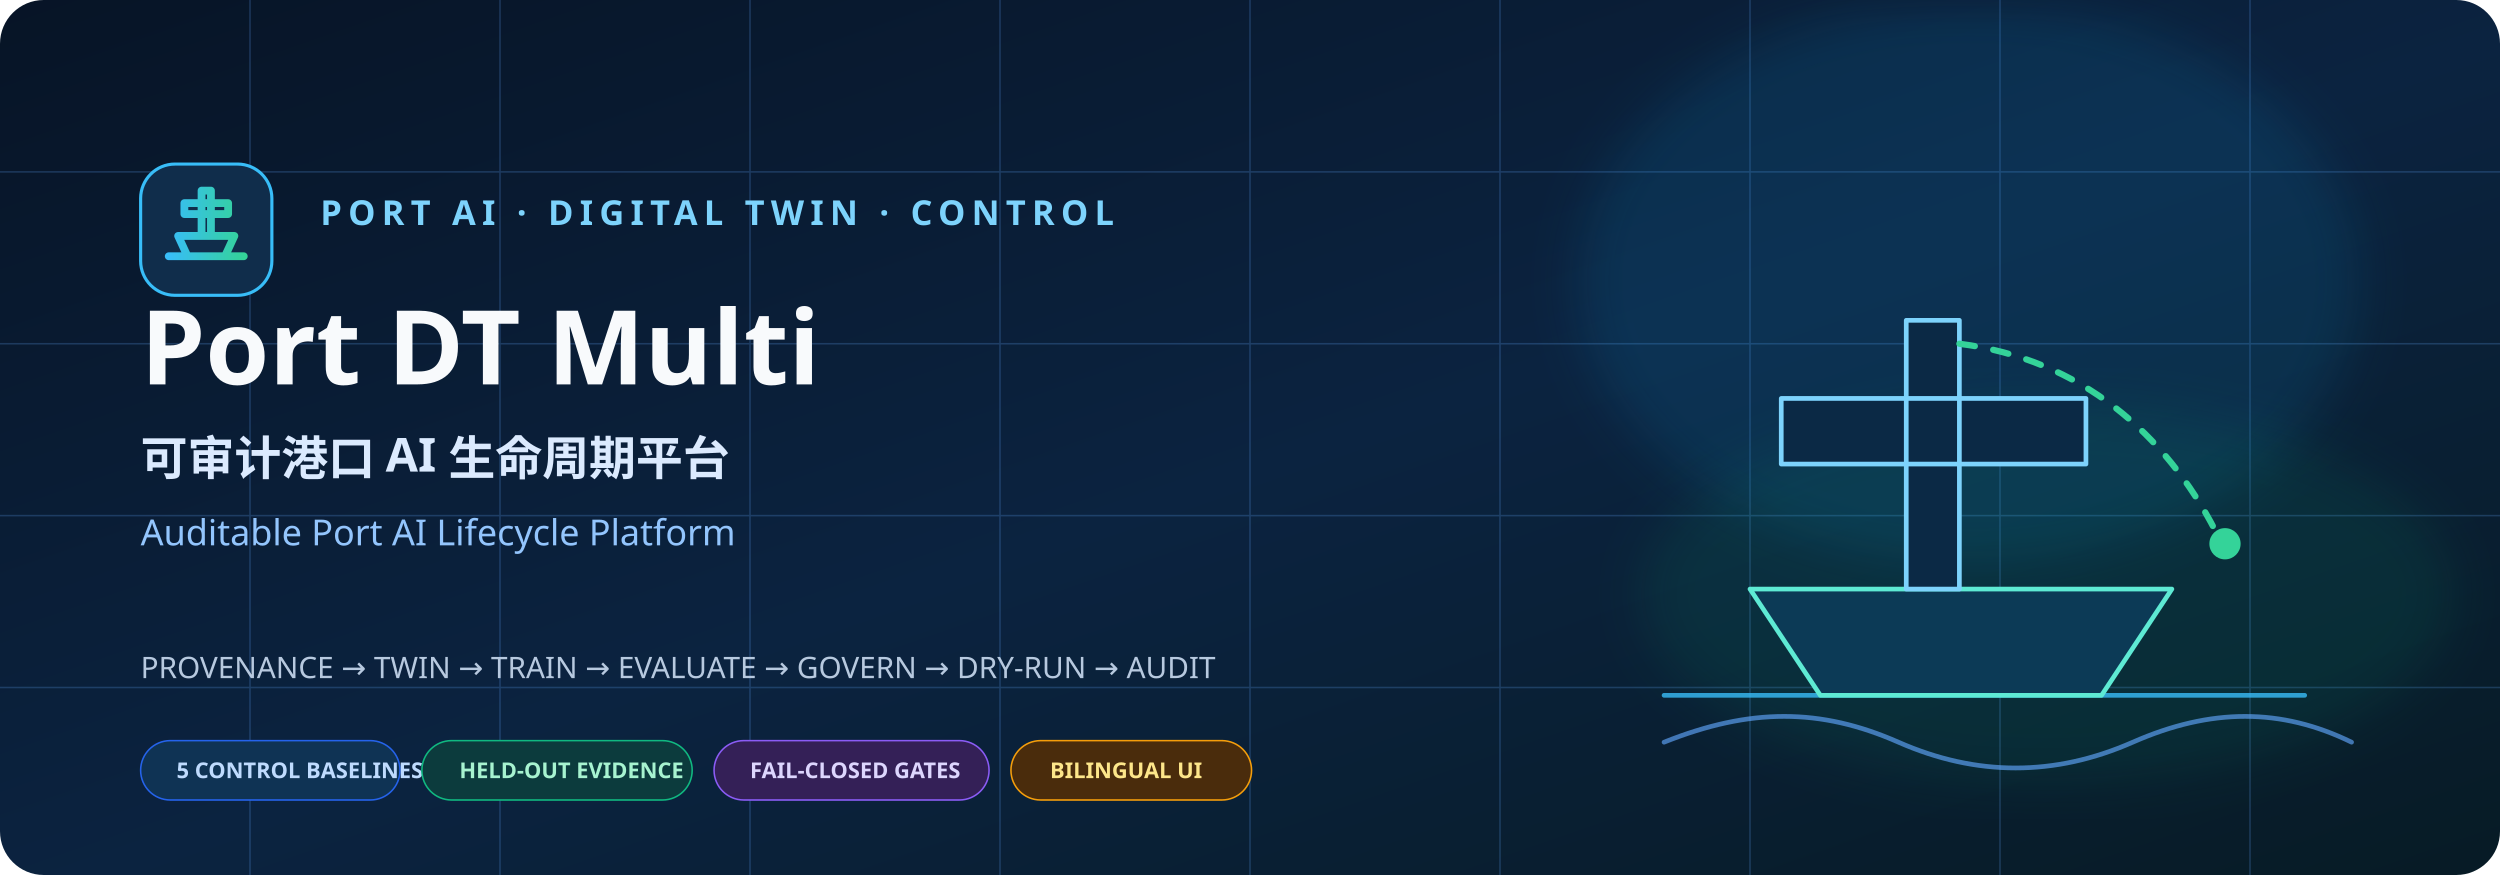
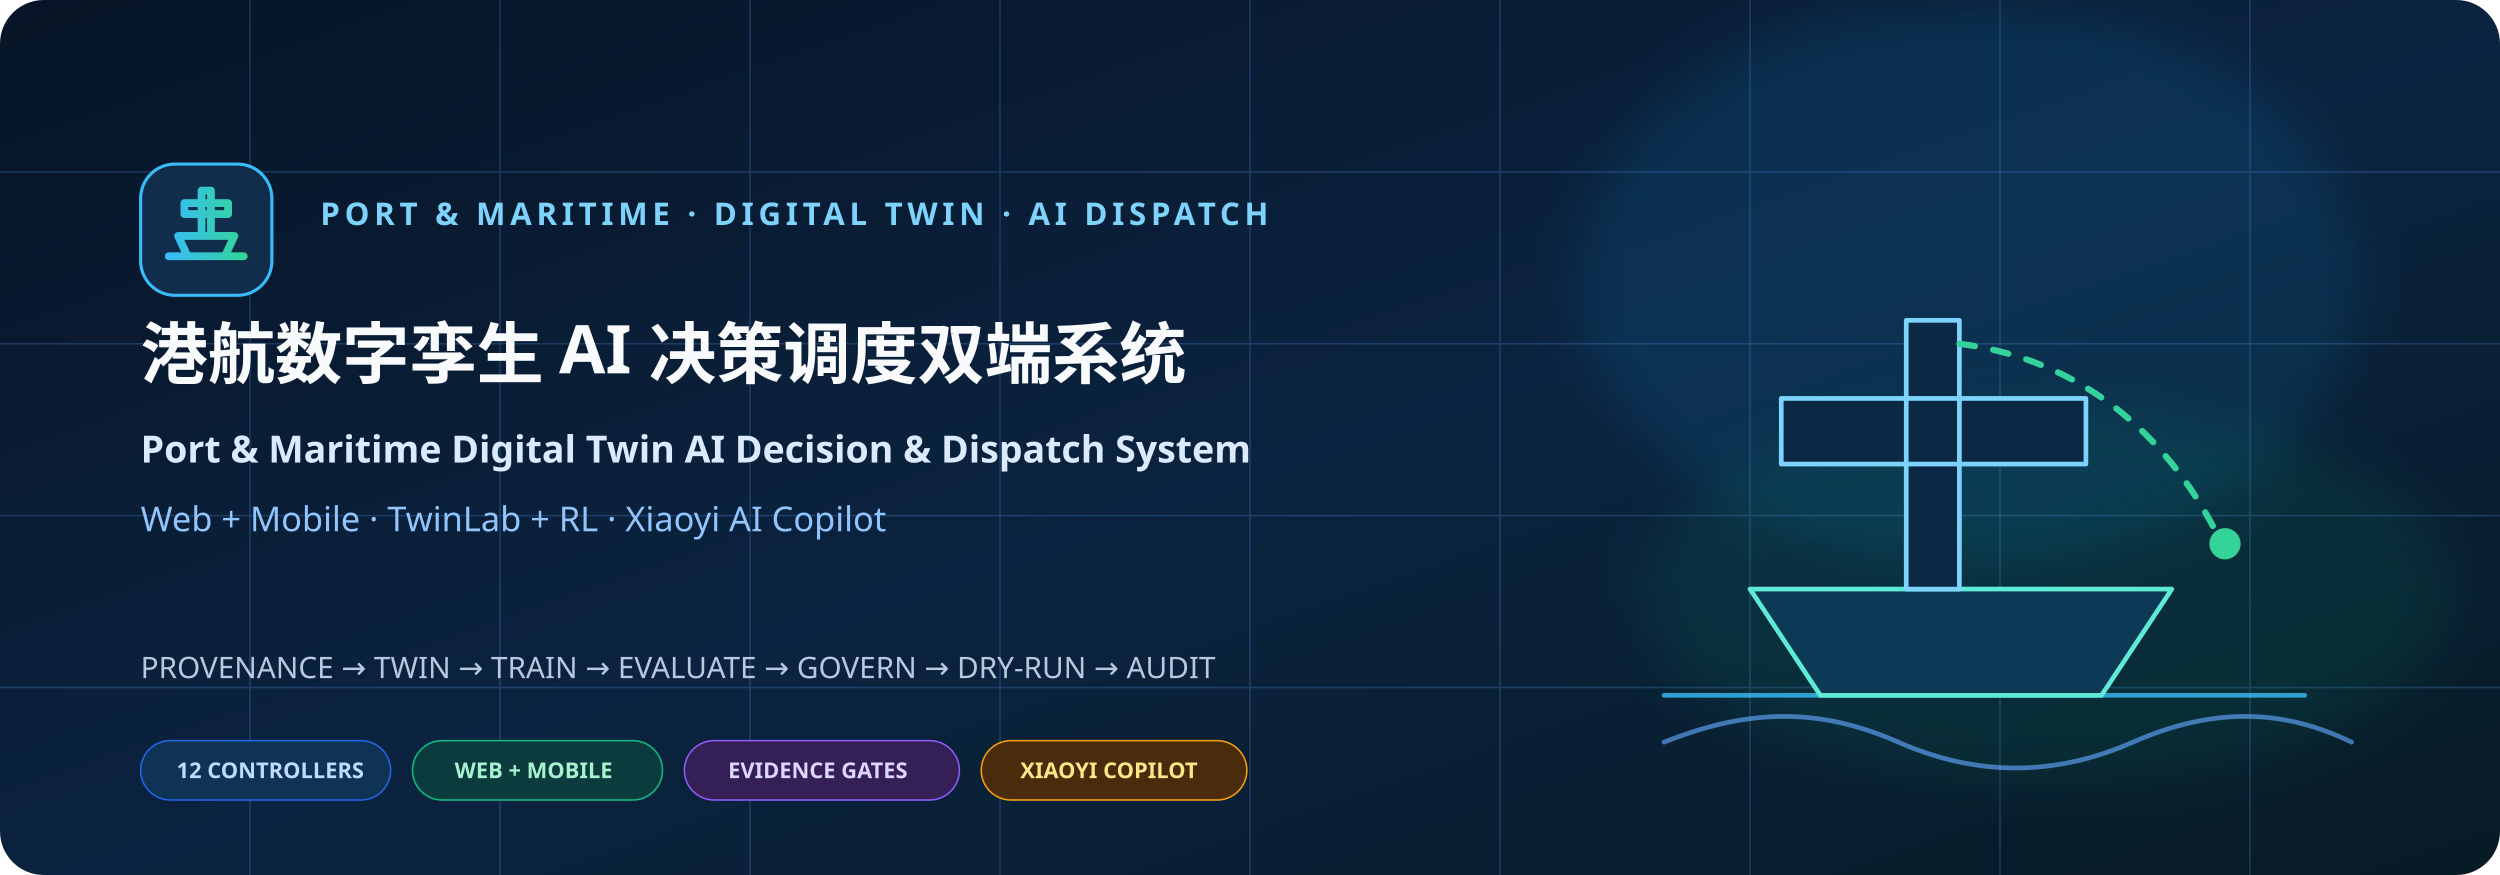
<svg xmlns="http://www.w3.org/2000/svg" width="1600" height="560" viewBox="0 0 1600 560" role="img" aria-labelledby="title desc">
  <defs>
    <linearGradient id="bg" x1="0" y1="0" x2="1" y2="1">
      <stop stop-color="#071426" />
      <stop offset="0.52" stop-color="#0b2340" />
      <stop offset="1" stop-color="#071b25" />
    </linearGradient>
    <linearGradient id="cyan" x1="0" y1="0" x2="1" y2="0">
      <stop stop-color="#38bdf8" />
      <stop offset="1" stop-color="#34d399" />
    </linearGradient>
    <filter id="glow">
      <feGaussianBlur stdDeviation="16" />
    </filter>
  </defs>
  <rect width="1600" height="560" rx="28" fill="url(#bg)" />
  <g opacity=".23" stroke="#60a5fa" stroke-width="1">
    <path d="M0 110h1600M0 220h1600M0 330h1600M0 440h1600" />
    <path d="M160 0v560M320 0v560M480 0v560M640 0v560M800 0v560M960 0v560M1120 0v560M1280 0v560M1440 0v560" />
  </g>
  <ellipse cx="1260" cy="180" rx="250" ry="180" fill="#0ea5e9" opacity=".12" filter="url(#glow)" />
  <ellipse cx="1310" cy="380" rx="260" ry="120" fill="#10b981" opacity=".1" filter="url(#glow)" />
  <g transform="translate(90 105)">
    <rect width="84" height="84" rx="22" fill="#102d4b" stroke="#38bdf8" stroke-width="2" />
    <path d="M18 59h48M24 46h36l-6 13H30zM39 17h6v29h-6zM28 25h28v7H28z" fill="none" stroke="url(#cyan)" stroke-width="5" stroke-linecap="round" stroke-linejoin="round" />
  </g>
-   <text x="205" y="144" fill="#7dd3fc" font-family="ui-sans-serif,system-ui" font-size="22" font-weight="700" letter-spacing="4">PORT AI · DIGITAL TWIN · CONTROL</text>
-   <text x="90" y="246" fill="#f8fafc" font-family="ui-sans-serif,system-ui" font-size="66" font-weight="850">Port DT Multi</text>
-   <text x="90" y="304" fill="#dbeafe" font-family="ui-sans-serif,system-ui" font-size="30" font-weight="650">可审计港口 AI 生命周期平台</text>
-   <text x="90" y="349" fill="#93c5fd" font-family="ui-sans-serif,system-ui" font-size="23">Auditable Port AI Lifecycle Platform</text>
+   <text x="205" y="144" fill="#7dd3fc" font-family="ui-sans-serif,system-ui" font-size="20" font-weight="700" letter-spacing="3">PORT &amp; MARITIME · DIGITAL TWIN · AI DISPATCH</text>
+   <text x="90" y="242" fill="#f8fafc" font-family="ui-sans-serif,system-ui" font-size="43" font-weight="850">港航数字孪生 AI 决策调度双端系统</text>
+   <text x="90" y="296" fill="#dbeafe" font-family="ui-sans-serif,system-ui" font-size="24" font-weight="650">Port &amp; Maritime Digital Twin AI Decision &amp; Dispatch System</text>
+   <text x="90" y="340" fill="#93c5fd" font-family="ui-sans-serif,system-ui" font-size="22">Web + Mobile · TwinLab + RL · Xiaoyi AI Copilot</text>
  <path d="M90 387h740" stroke="url(#cyan)" stroke-width="3" />
  <text x="90" y="434" fill="#b7c9df" font-family="ui-sans-serif,system-ui" font-size="19">PROVENANCE → TWIN → TRAIN → EVALUATE → GOVERN → DRY-RUN → AUDIT</text>
  <g transform="translate(1010 95)" fill="none" stroke-linecap="round" stroke-linejoin="round">
    <path d="M55 350h410" stroke="#38bdf8" stroke-width="3" opacity=".8" />
    <path d="M110 282h270l-45 68H155z" fill="#0c3a56" stroke="#5eead4" stroke-width="3" />
    <path d="M210 110h34v172h-34zM130 160h195v42H130z" fill="#0b2945" stroke="#7dd3fc" stroke-width="3" />
    <path d="M244 125c78 10 132 58 164 120" stroke="#34d399" stroke-width="4" stroke-dasharray="10 12" />
    <circle cx="414" cy="253" r="10" fill="#34d399" stroke="none" />
    <path d="M55 380c55-22 100-22 150 0s100 22 150 0 95-22 140 0" stroke="#60a5fa" stroke-width="3" opacity=".65" />
  </g>
  <g font-family="ui-sans-serif,system-ui" font-size="14" font-weight="700">
-     <rect x="90" y="474" width="166" height="38" rx="19" fill="#0f3354" stroke="#2563eb" />
-     <text x="113" y="498" fill="#bfdbfe">5 CONTROL BASELINES</text>
-     <rect x="270" y="474" width="173" height="38" rx="19" fill="#0c3b3d" stroke="#10b981" />
-     <text x="294" y="498" fill="#a7f3d0">HELD-OUT EVIDENCE</text>
-     <rect x="457" y="474" width="176" height="38" rx="19" fill="#342057" stroke="#8b5cf6" />
-     <text x="480" y="498" fill="#ddd6fe">FAIL-CLOSED GATES</text>
-     <rect x="647" y="474" width="154" height="38" rx="19" fill="#4a2c0c" stroke="#f59e0b" />
-     <text x="672" y="498" fill="#fde68a">BILINGUAL UI</text>
+     <rect x="90" y="474" width="160" height="38" rx="19" fill="#0f3354" stroke="#2563eb" />
+     <text x="113" y="498" fill="#bfdbfe">12 CONTROLLERS</text>
+     <rect x="264" y="474" width="160" height="38" rx="19" fill="#0c3b3d" stroke="#10b981" />
+     <text x="291" y="498" fill="#a7f3d0">WEB + MOBILE</text>
+     <rect x="438" y="474" width="176" height="38" rx="19" fill="#342057" stroke="#8b5cf6" />
+     <text x="466" y="498" fill="#ddd6fe">EVIDENCE GATES</text>
+     <rect x="628" y="474" width="170" height="38" rx="19" fill="#4a2c0c" stroke="#f59e0b" />
+     <text x="653" y="498" fill="#fde68a">XIAOYI COPILOT</text>
  </g>
</svg>
